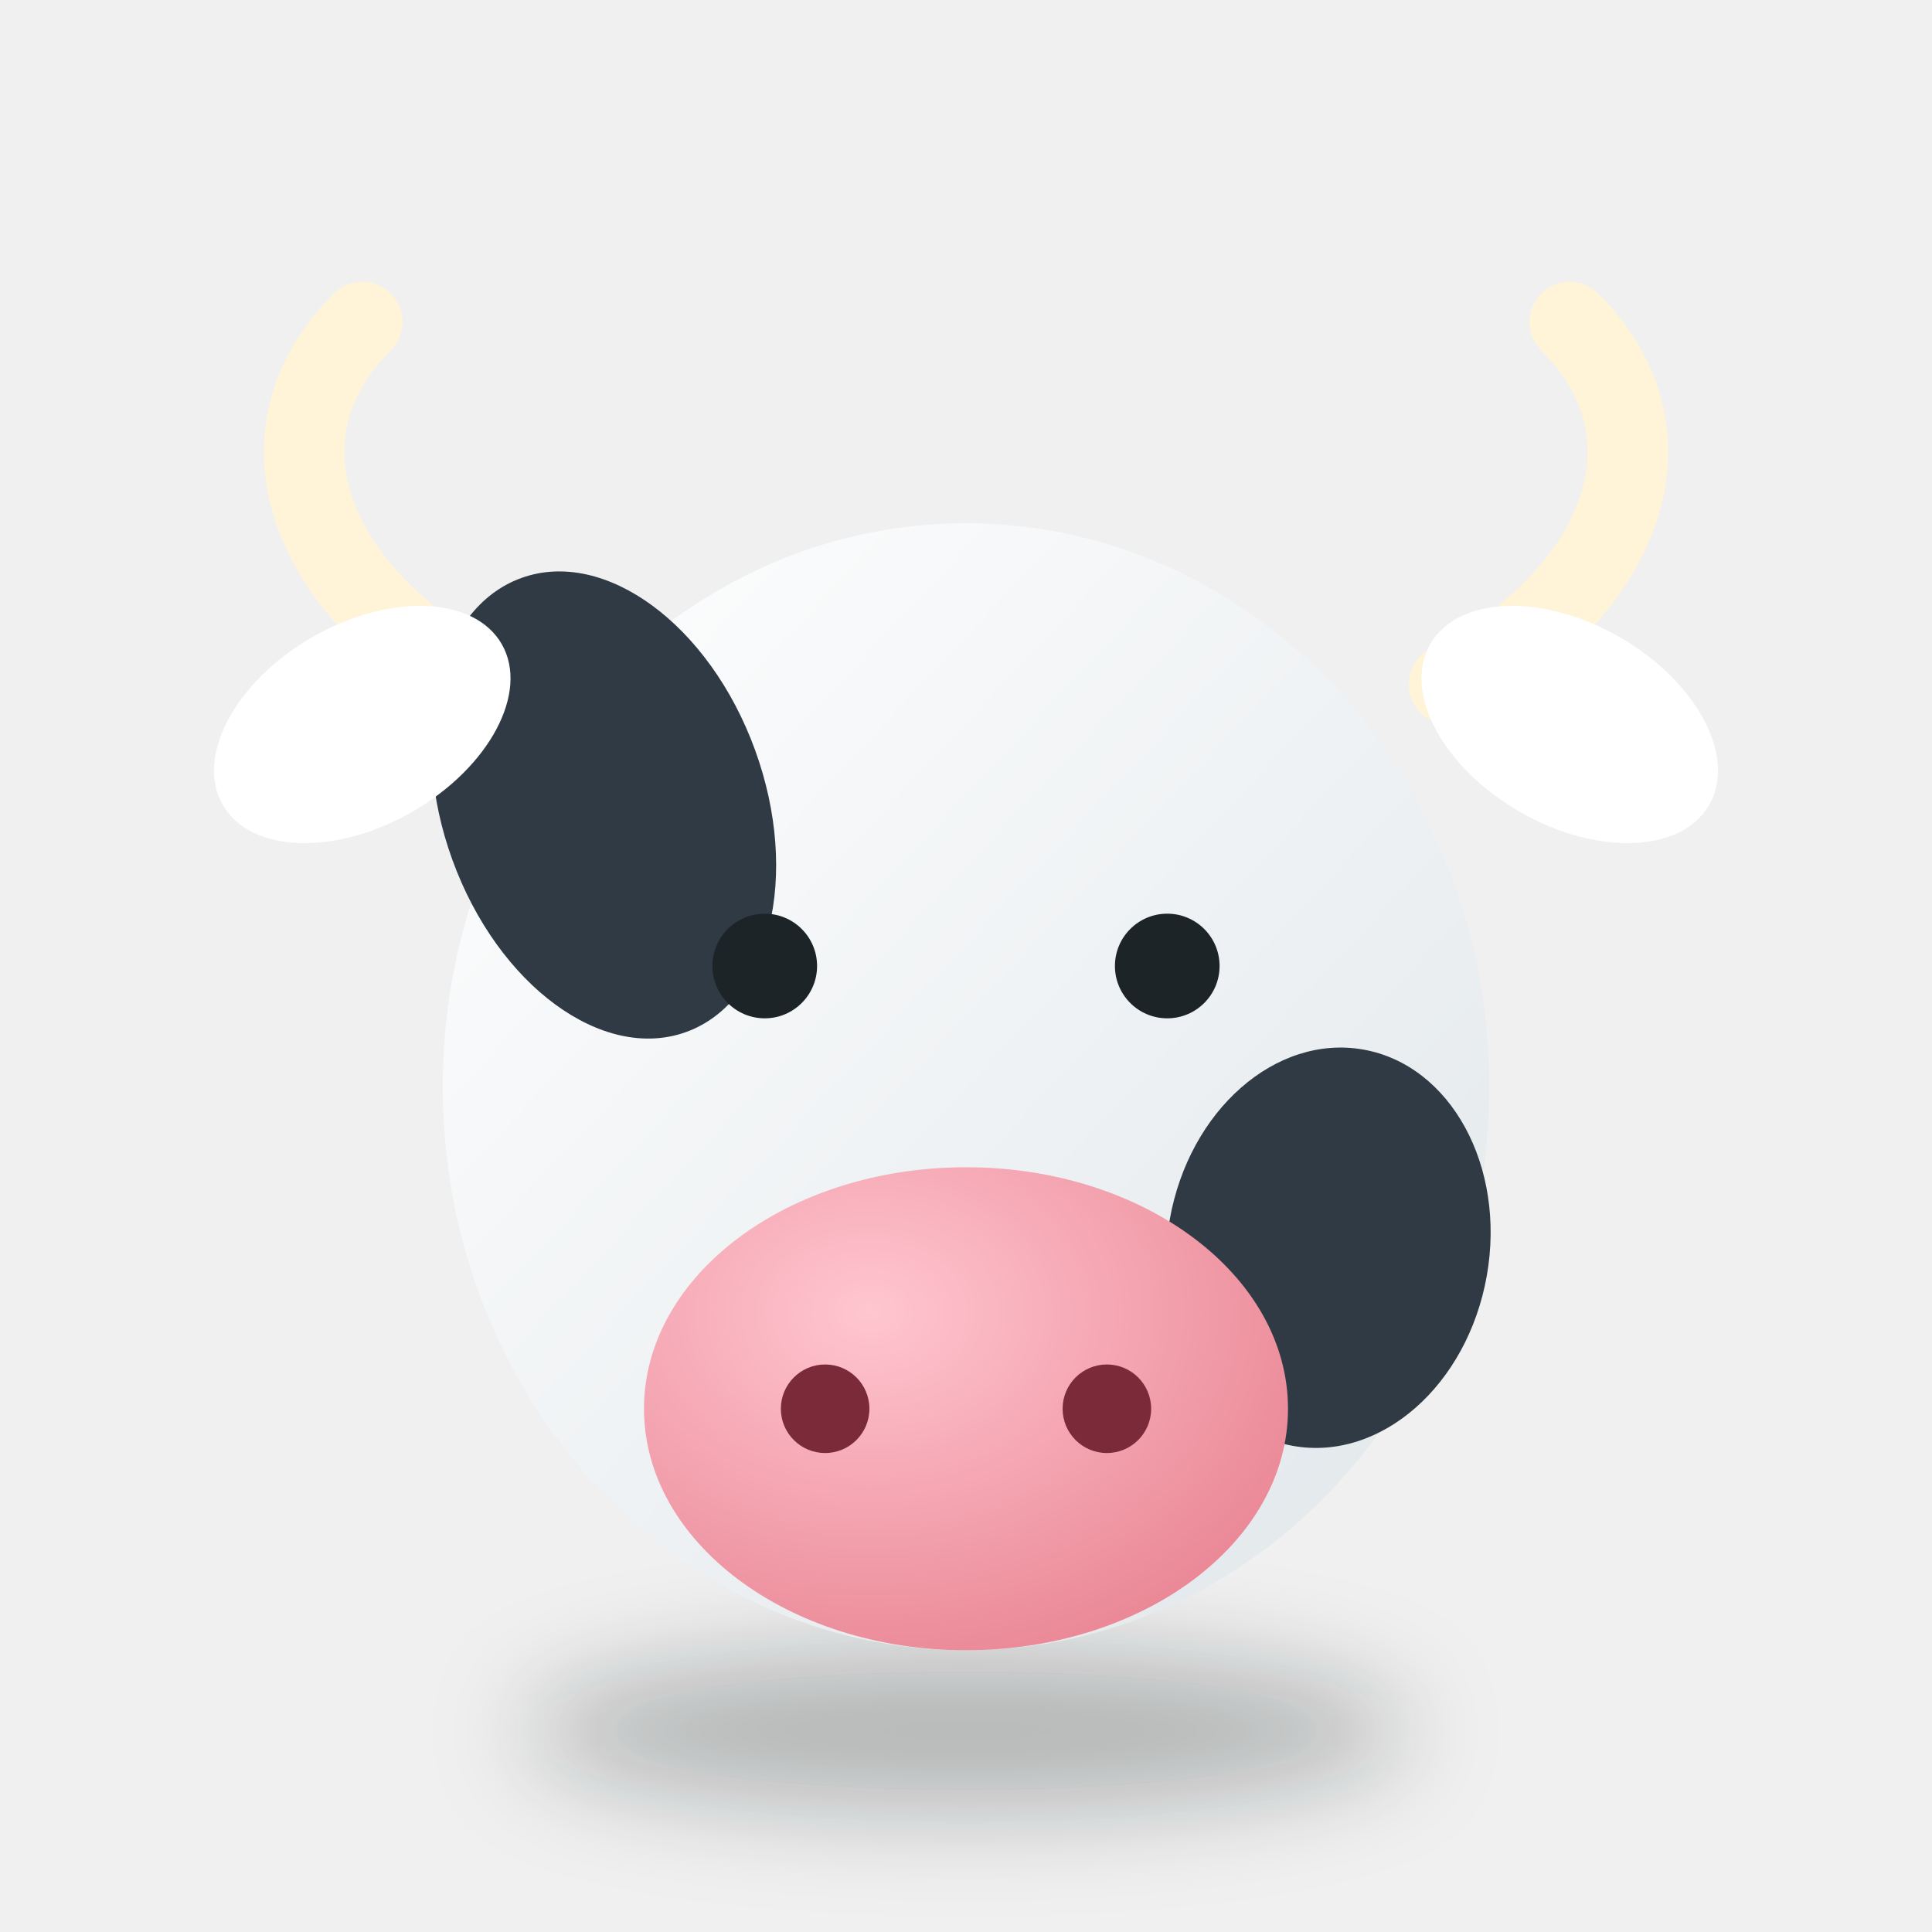
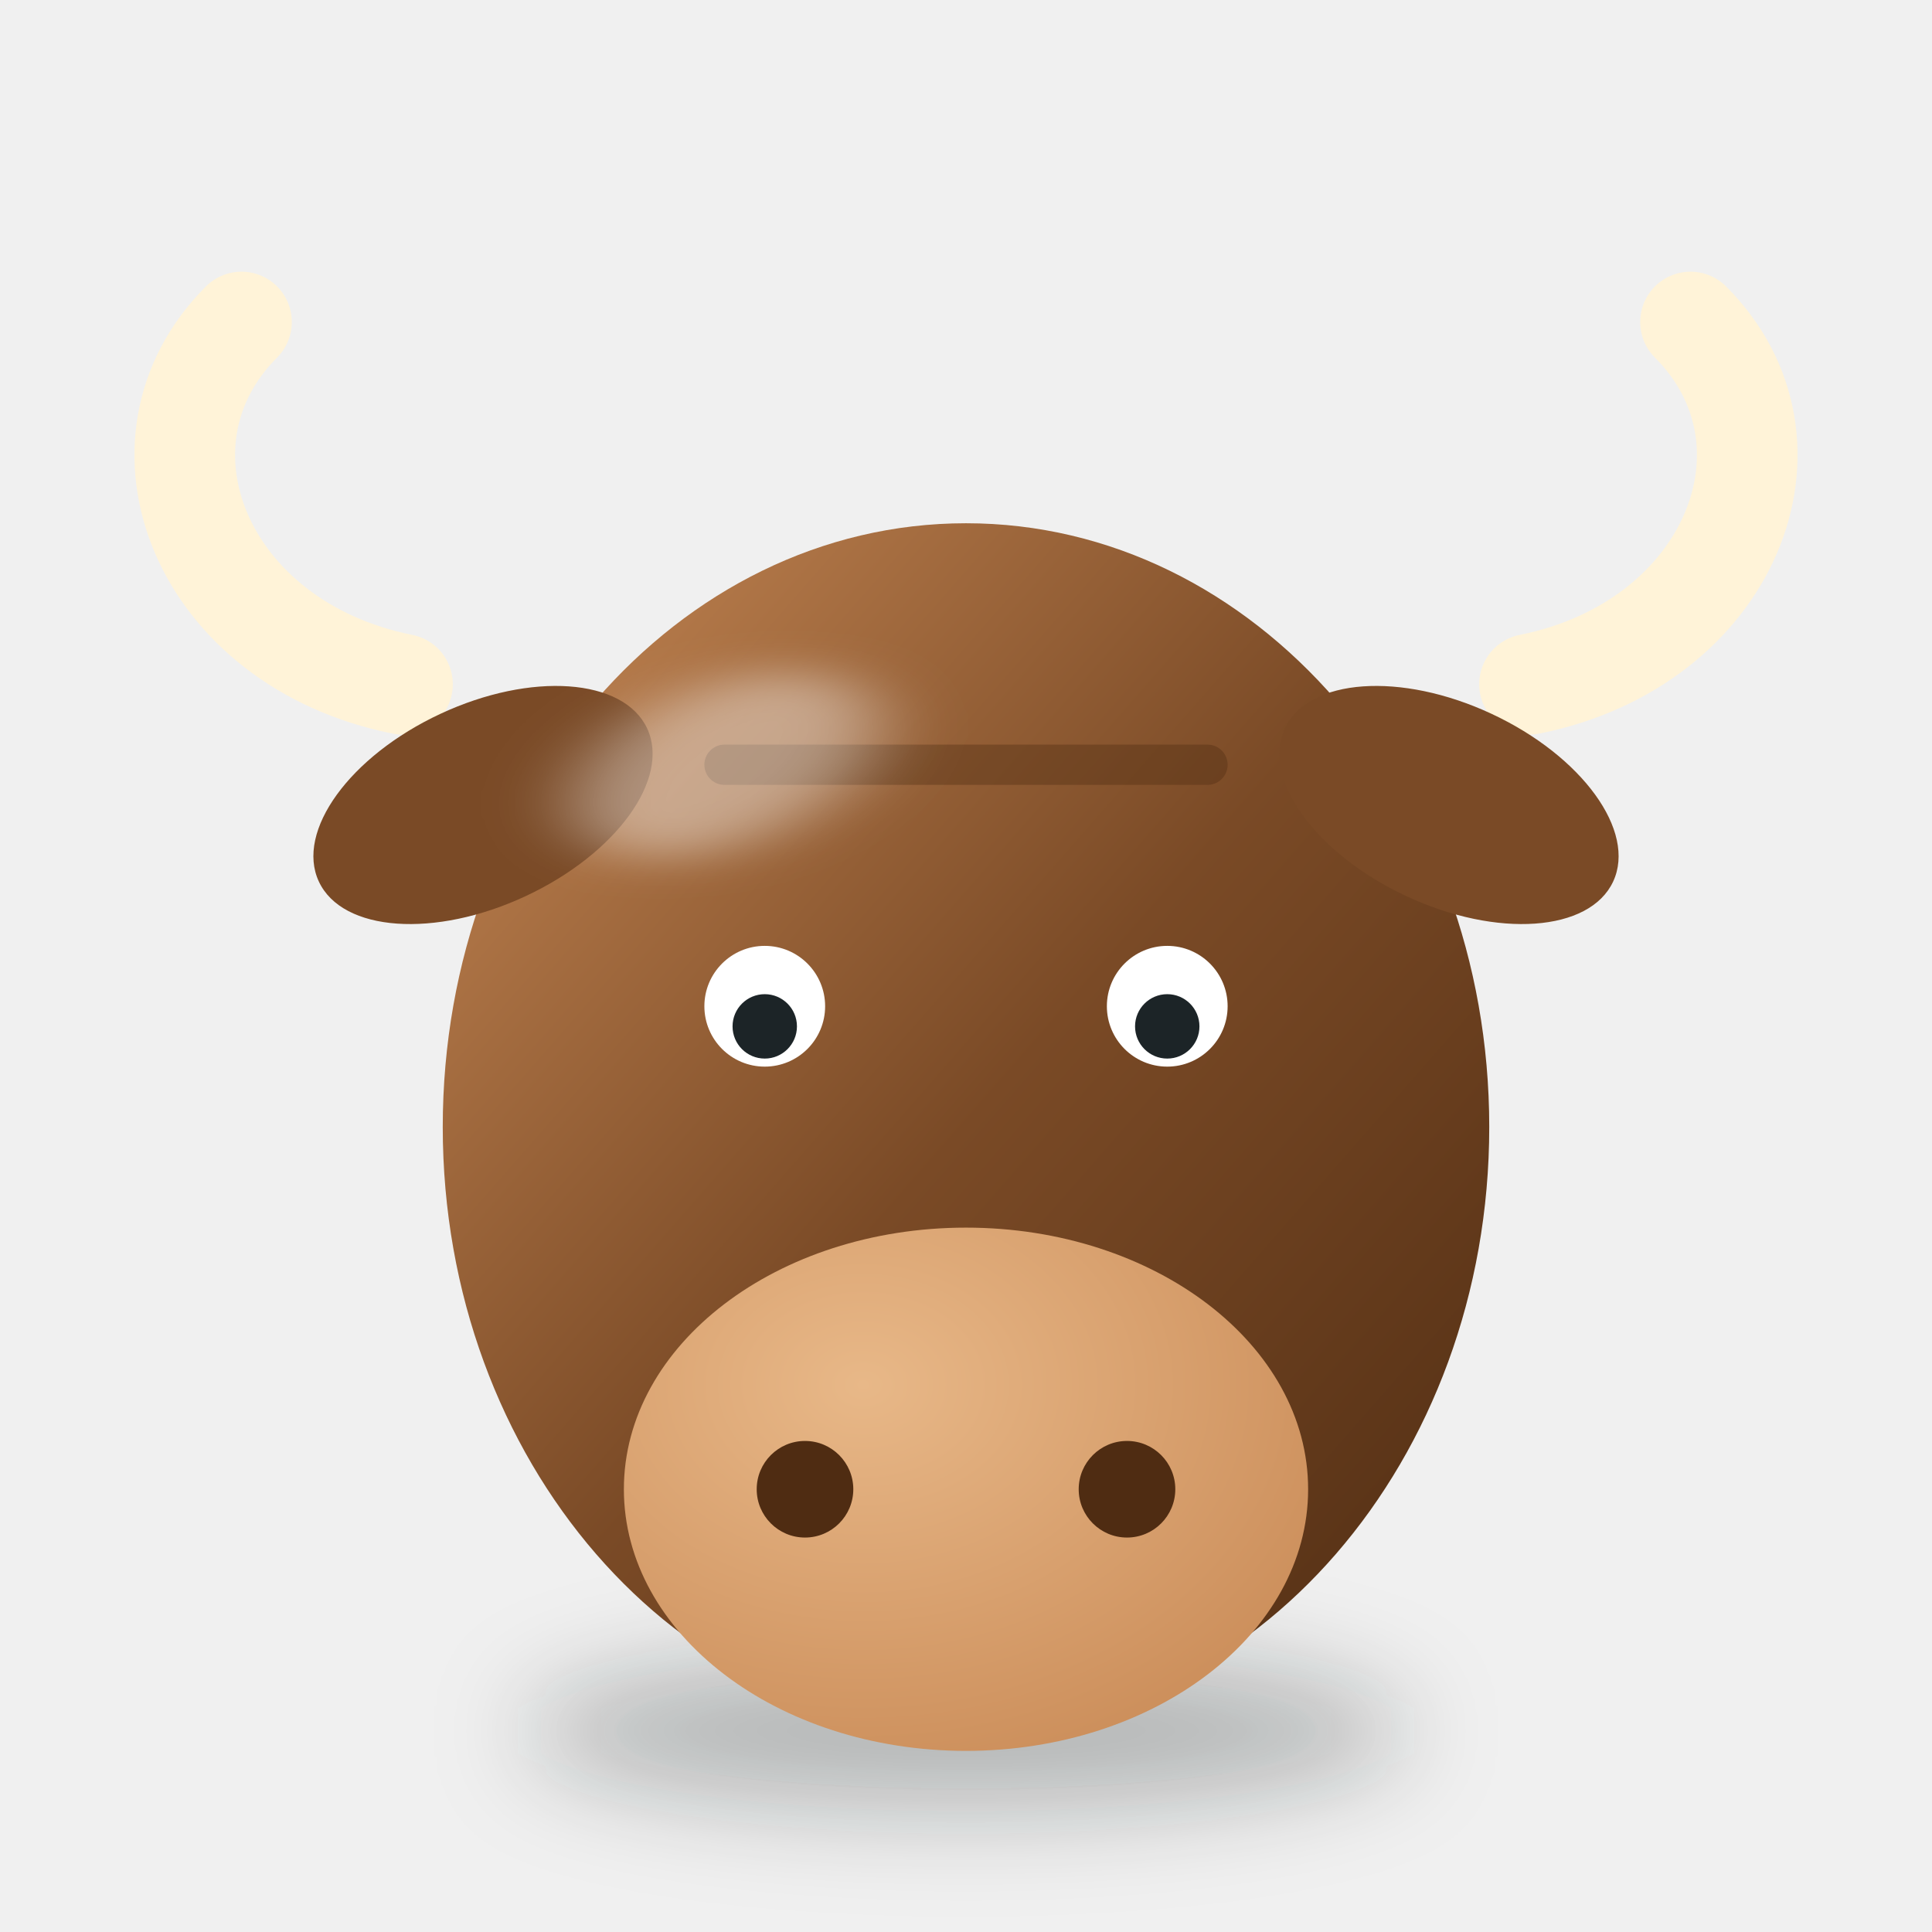
<svg xmlns="http://www.w3.org/2000/svg" viewBox="0 0 96 96" width="96" height="96" role="img">
  <defs>
    <filter id="kb" x="-30%" y="-30%" width="160%" height="160%">
      <feGaussianBlur stdDeviation="1.6" />
    </filter>
    <filter id="kb2" x="-30%" y="-80%" width="160%" height="260%">
      <feGaussianBlur stdDeviation="2.4" />
    </filter>
    <linearGradient id="cattle0" x1="0" y1="0" x2="1" y2="1">
-       <stop offset="0" stop-color="#fff" />
-       <stop offset="1" stop-color="#e0e6ea" />
+       <stop offset="0" stop-color="#c98a56" />
+       <stop offset="0.5" stop-color="#7a4a26" />
+       <stop offset="1" stop-color="#4f2c12" />
    </linearGradient>
    <radialGradient id="cattle1" cx="0.35" cy="0.3" r="0.85">
-       <stop offset="0" stop-color="#ffc6d0" />
-       <stop offset="1" stop-color="#e8808f" />
+       <stop offset="0" stop-color="#e8b888" />
+       <stop offset="1" stop-color="#c98a56" />
    </radialGradient>
  </defs>
  <ellipse cx="48" cy="86" rx="22" ry="4" fill="#0b1512" opacity=".26" filter="url(#kb2)" />
-   <path d="M12 40c-4-10 4-18 10-14M84 40c4-10-4-18-10-14" fill="none" />
-   <path d="M24 34c-8-4-12-12-6-18M72 34c8-4 12-12 6-18" fill="none" stroke="#fff3d8" stroke-width="4" stroke-linecap="round" stroke-linejoin="round" />
-   <ellipse cx="48" cy="54" rx="26" ry="28" fill="url(#cattle0)" />
-   <ellipse cx="30" cy="40" rx="8" ry="12" fill="#2f3a44" transform="rotate(-20 30 40)" />
-   <ellipse cx="66" cy="62" rx="8" ry="10" fill="#2f3a44" transform="rotate(10 66 62)" />
-   <ellipse cx="18" cy="36" rx="8" ry="5" fill="#fff" transform="rotate(-30 18 36)" />
-   <ellipse cx="78" cy="36" rx="8" ry="5" fill="#fff" transform="rotate(30 78 36)" />
-   <ellipse cx="48" cy="70" rx="16" ry="12" fill="url(#cattle1)" />
-   <circle cx="41" cy="70" r="2.2" fill="#7a2a38" />
-   <circle cx="55" cy="70" r="2.2" fill="#7a2a38" />
-   <circle cx="38" cy="48" r="2.6" fill="#1c2427" />
-   <circle cx="58" cy="48" r="2.6" fill="#1c2427" />
+   <path d="M20 34c-10-2-14-12-8-18M76 34c10-2 14-12 8-18" fill="none" stroke="#fff3d8" stroke-width="5" stroke-linecap="round" stroke-linejoin="round" />
+   <ellipse cx="48" cy="56" rx="26" ry="30" fill="url(#cattle0)" />
+   <ellipse cx="48" cy="74" rx="17" ry="13" fill="url(#cattle1)" />
+   <circle cx="40" cy="74" r="2.4" fill="#4f2c12" />
+   <circle cx="56" cy="74" r="2.4" fill="#4f2c12" />
+   <ellipse cx="24" cy="40" rx="9" ry="5" fill="#7a4a26" transform="rotate(-25 24 40)" />
+   <ellipse cx="72" cy="40" rx="9" ry="5" fill="#7a4a26" transform="rotate(25 72 40)" />
+   <circle cx="38" cy="50" r="3" fill="#fff" />
+   <circle cx="58" cy="50" r="3" fill="#fff" />
+   <circle cx="38" cy="51" r="1.6" fill="#1c2427" />
+   <circle cx="58" cy="51" r="1.6" fill="#1c2427" />
+   <circle cx="48" cy="64" r="3.4" fill="#ffd0d8" opacity="0" />
+   <path d="M36 38h24" fill="none" stroke="#4f2c12" stroke-width="2" stroke-linecap="round" stroke-linejoin="round" opacity="0.4" />
+   <ellipse cx="36" cy="38" rx="8" ry="4" fill="#fff" opacity="0.4" filter="url(#kb)" transform="rotate(-20 36 38)" />
</svg>
